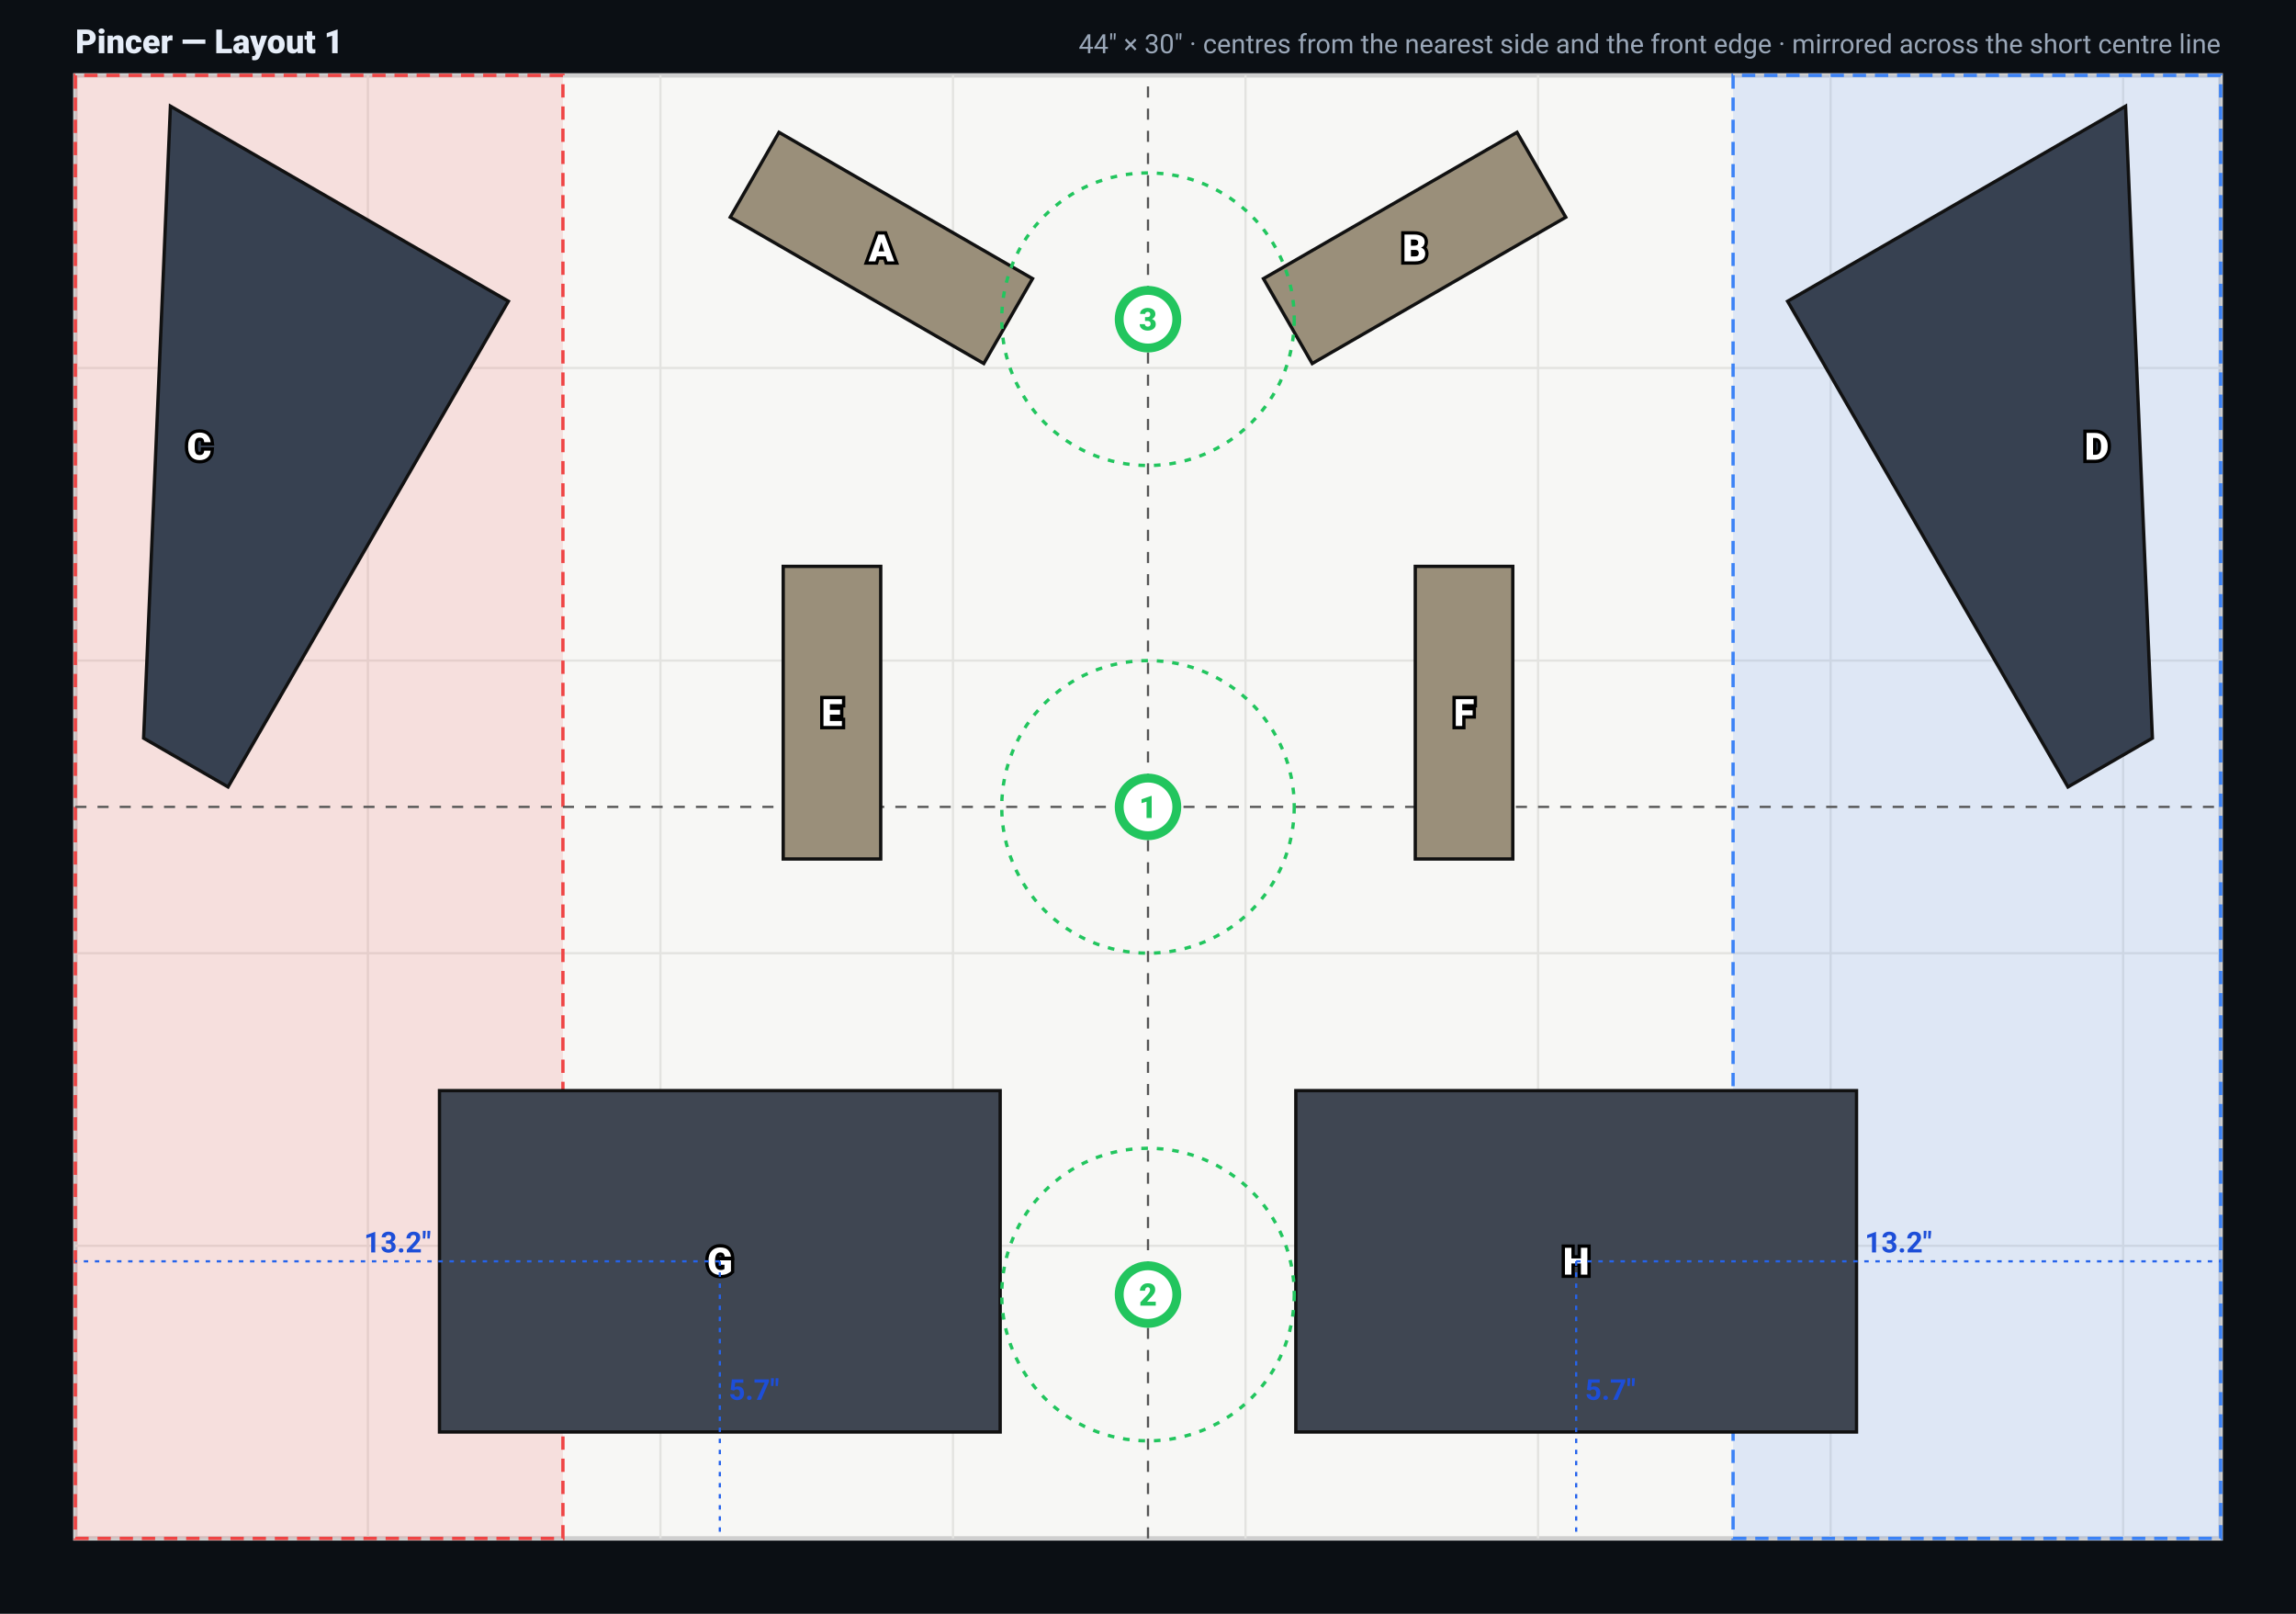
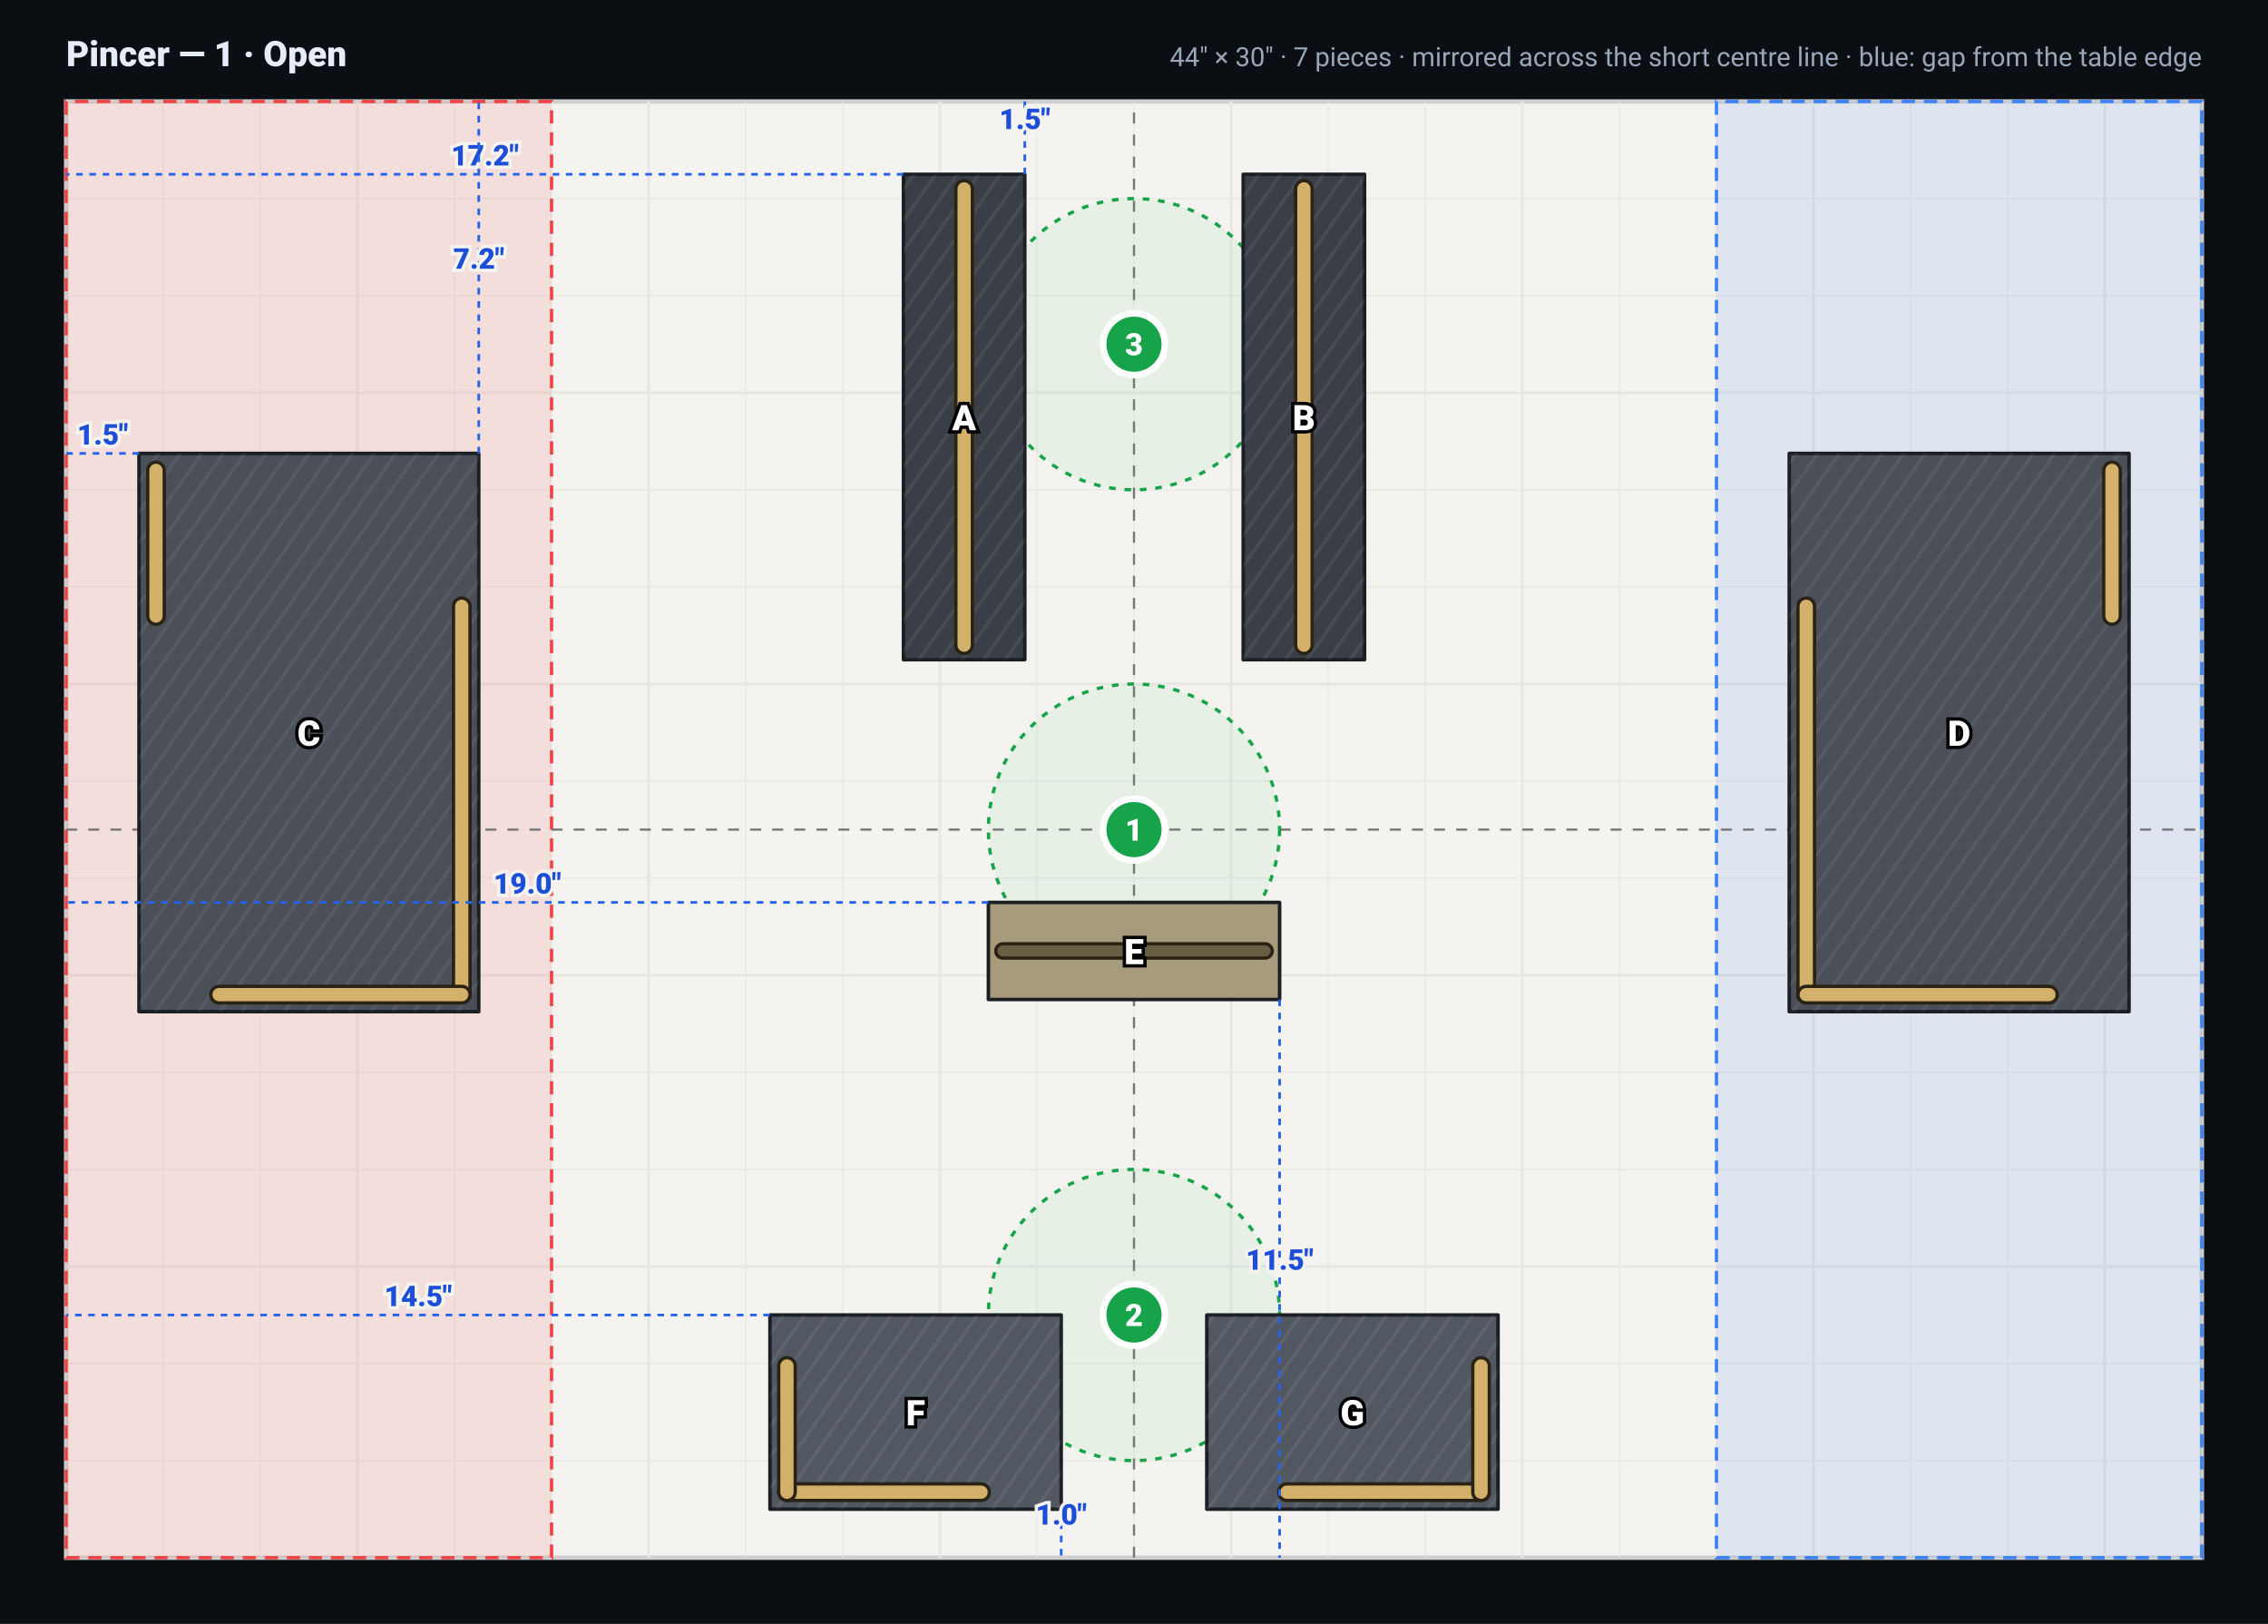
- <svg xmlns="http://www.w3.org/2000/svg" viewBox="0 0 1036 728" role="img" aria-label="PI-1" font-family="-apple-system,Segoe UI,Roboto,sans-serif">
-   <rect x="0" y="0" width="1036" height="728" fill="#0b0f14" />
-   <rect x="34" y="34" width="968" height="660" fill="#f7f7f5" stroke="#cfcfcf" stroke-width="2" />
-   <line x1="166.0" y1="34" x2="166.0" y2="694" stroke="#e3e3e0" stroke-width="1" />
-   <line x1="298.0" y1="34" x2="298.0" y2="694" stroke="#e3e3e0" stroke-width="1" />
-   <line x1="430.0" y1="34" x2="430.0" y2="694" stroke="#e3e3e0" stroke-width="1" />
-   <line x1="562.0" y1="34" x2="562.0" y2="694" stroke="#e3e3e0" stroke-width="1" />
-   <line x1="694.0" y1="34" x2="694.0" y2="694" stroke="#e3e3e0" stroke-width="1" />
-   <line x1="826.0" y1="34" x2="826.0" y2="694" stroke="#e3e3e0" stroke-width="1" />
-   <line x1="958.0" y1="34" x2="958.0" y2="694" stroke="#e3e3e0" stroke-width="1" />
-   <line x1="34" y1="562.0" x2="1002" y2="562.0" stroke="#e3e3e0" stroke-width="1" />
-   <line x1="34" y1="430.0" x2="1002" y2="430.0" stroke="#e3e3e0" stroke-width="1" />
-   <line x1="34" y1="298.0" x2="1002" y2="298.0" stroke="#e3e3e0" stroke-width="1" />
-   <line x1="34" y1="166.0" x2="1002" y2="166.0" stroke="#e3e3e0" stroke-width="1" />
-   <polygon points="34.0,694.0 254.0,694.0 254.0,34.0 34.0,34.0" fill="rgba(239,68,68,0.13)" stroke="#ef4444" stroke-dasharray="6 4" stroke-width="1.5" />
-   <polygon points="782.0,694.0 1002.0,694.0 1002.0,34.0 782.0,34.0" fill="rgba(59,130,246,0.13)" stroke="#3b82f6" stroke-dasharray="6 4" stroke-width="1.5" />
-   <line x1="34.0" y1="364.0" x2="1002.0" y2="364.0" stroke="#555" stroke-dasharray="5 5" stroke-width="1" />
-   <line x1="518.0" y1="694.0" x2="518.0" y2="34.0" stroke="#555" stroke-dasharray="5 5" stroke-width="1" />
-   <polygon points="329.5,98.0 351.5,59.7 465.9,125.7 443.9,164.0" fill="#9a8f7a" stroke="#111" stroke-width="1.5" />
-   <text x="397.7" y="117.9" text-anchor="middle" font-size="17" font-weight="800" fill="#fff" stroke="#000" stroke-width="3" paint-order="stroke">A</text>
-   <polygon points="706.5,98.0 684.5,59.7 570.1,125.7 592.1,164.0" fill="#9a8f7a" stroke="#111" stroke-width="1.5" />
-   <text x="638.3" y="117.9" text-anchor="middle" font-size="17" font-weight="800" fill="#fff" stroke="#000" stroke-width="3" paint-order="stroke">B</text>
-   <polygon points="102.9,355.0 229.4,135.9 76.9,47.9 64.8,333.0" fill="#374151" stroke="#111" stroke-width="1.5" />
-   <text x="89.9" y="207.4" text-anchor="middle" font-size="17" font-weight="800" fill="#fff" stroke="#000" stroke-width="3" paint-order="stroke">C</text>
-   <polygon points="933.1,355.0 806.6,135.9 959.1,47.9 971.2,333.0" fill="#374151" stroke="#111" stroke-width="1.5" />
-   <text x="946.1" y="207.4" text-anchor="middle" font-size="17" font-weight="800" fill="#fff" stroke="#000" stroke-width="3" paint-order="stroke">D</text>
-   <polygon points="353.4,255.5 397.4,255.5 397.4,387.5 353.4,387.5" fill="#9a8f7a" stroke="#111" stroke-width="1.5" />
-   <text x="375.4" y="327.5" text-anchor="middle" font-size="17" font-weight="800" fill="#fff" stroke="#000" stroke-width="3" paint-order="stroke">E</text>
-   <polygon points="682.6,255.5 638.6,255.5 638.6,387.5 682.6,387.5" fill="#9a8f7a" stroke="#111" stroke-width="1.5" />
-   <text x="660.6" y="327.5" text-anchor="middle" font-size="17" font-weight="800" fill="#fff" stroke="#000" stroke-width="3" paint-order="stroke">F</text>
-   <polygon points="198.3,646.0 198.3,492.0 451.3,492.0 451.3,646.0" fill="#3f4652" stroke="#111" stroke-width="1.5" />
-   <text x="324.8" y="575.0" text-anchor="middle" font-size="17" font-weight="800" fill="#fff" stroke="#000" stroke-width="3" paint-order="stroke">G</text>
-   <polygon points="837.7,646.0 837.7,492.0 584.7,492.0 584.7,646.0" fill="#3f4652" stroke="#111" stroke-width="1.5" />
-   <text x="711.2" y="575.0" text-anchor="middle" font-size="17" font-weight="800" fill="#fff" stroke="#000" stroke-width="3" paint-order="stroke">H</text>
-   <circle cx="518.0" cy="364.0" r="66.0" fill="none" stroke="#22c55e" stroke-width="1.5" stroke-dasharray="3 4" />
-   <circle cx="518.0" cy="364.0" r="13" fill="#fff" stroke="#22c55e" stroke-width="4" />
-   <text x="518.0" y="369.0" text-anchor="middle" font-size="14" font-weight="800" fill="#22c55e">1</text>
-   <circle cx="518.0" cy="584.0" r="66.0" fill="none" stroke="#22c55e" stroke-width="1.5" stroke-dasharray="3 4" />
-   <circle cx="518.0" cy="584.0" r="13" fill="#fff" stroke="#22c55e" stroke-width="4" />
-   <text x="518.0" y="589.0" text-anchor="middle" font-size="14" font-weight="800" fill="#22c55e">2</text>
-   <circle cx="518.0" cy="144.0" r="66.0" fill="none" stroke="#22c55e" stroke-width="1.5" stroke-dasharray="3 4" />
-   <circle cx="518.0" cy="144.0" r="13" fill="#fff" stroke="#22c55e" stroke-width="4" />
-   <text x="518.0" y="149.0" text-anchor="middle" font-size="14" font-weight="800" fill="#22c55e">3</text>
-   <line x1="324.8" y1="569.0" x2="34.0" y2="569.0" stroke="#2563eb" stroke-width="1" stroke-dasharray="2 3" />
-   <line x1="324.8" y1="569.0" x2="324.8" y2="694.0" stroke="#2563eb" stroke-width="1" stroke-dasharray="2 3" />
-   <text x="179.4" y="565.0" text-anchor="middle" font-size="13" font-weight="700" fill="#1d4ed8">13.2"</text>
-   <text x="328.8" y="631.5" font-size="13" font-weight="700" fill="#1d4ed8">5.7"</text>
-   <line x1="711.2" y1="569.0" x2="1002.0" y2="569.0" stroke="#2563eb" stroke-width="1" stroke-dasharray="2 3" />
-   <line x1="711.2" y1="569.0" x2="711.2" y2="694.0" stroke="#2563eb" stroke-width="1" stroke-dasharray="2 3" />
-   <text x="856.6" y="565.0" text-anchor="middle" font-size="13" font-weight="700" fill="#1d4ed8">13.2"</text>
-   <text x="715.2" y="631.5" font-size="13" font-weight="700" fill="#1d4ed8">5.7"</text>
-   <text x="34" y="24" font-size="15" font-weight="800" fill="#e6edf8">Pincer — Layout 1</text>
-   <text x="1002" y="24" text-anchor="end" font-size="12" fill="#9aa7b8">44" × 30" · centres from the nearest side and the front edge · mirrored across the short centre line</text>
+ <svg xmlns="http://www.w3.org/2000/svg" viewBox="0 0 1028 736" role="img" aria-label="PI-1" font-family="-apple-system,Segoe UI,Roboto,sans-serif">
+   <defs>
+     <pattern id="rub" width="8" height="8" patternUnits="userSpaceOnUse" patternTransform="rotate(35)">
+       <rect width="8" height="8" fill="none" />
+       <line x1="0" y1="0" x2="0" y2="8" stroke="#ffffff" stroke-opacity="0.07" stroke-width="3" />
+     </pattern>
+   </defs>
+   <rect width="1028" height="736" fill="#0b0f14" />
+   <rect x="30" y="46" width="968" height="660" fill="#f4f3ef" stroke="#cfcfcf" stroke-width="2" />
+   <line x1="74.0" y1="46" x2="74.0" y2="706" stroke="#e7e6e1" stroke-width="0.5" />
+   <line x1="118.0" y1="46" x2="118.0" y2="706" stroke="#e7e6e1" stroke-width="0.5" />
+   <line x1="162.0" y1="46" x2="162.0" y2="706" stroke="#e7e6e1" stroke-width="1.2" />
+   <line x1="206.0" y1="46" x2="206.0" y2="706" stroke="#e7e6e1" stroke-width="0.5" />
+   <line x1="250.0" y1="46" x2="250.0" y2="706" stroke="#e7e6e1" stroke-width="0.5" />
+   <line x1="294.0" y1="46" x2="294.0" y2="706" stroke="#e7e6e1" stroke-width="1.2" />
+   <line x1="338.0" y1="46" x2="338.0" y2="706" stroke="#e7e6e1" stroke-width="0.5" />
+   <line x1="382.0" y1="46" x2="382.0" y2="706" stroke="#e7e6e1" stroke-width="0.5" />
+   <line x1="426.0" y1="46" x2="426.0" y2="706" stroke="#e7e6e1" stroke-width="1.2" />
+   <line x1="470.0" y1="46" x2="470.0" y2="706" stroke="#e7e6e1" stroke-width="0.5" />
+   <line x1="514.0" y1="46" x2="514.0" y2="706" stroke="#e7e6e1" stroke-width="0.5" />
+   <line x1="558.0" y1="46" x2="558.0" y2="706" stroke="#e7e6e1" stroke-width="1.2" />
+   <line x1="602.0" y1="46" x2="602.0" y2="706" stroke="#e7e6e1" stroke-width="0.5" />
+   <line x1="646.0" y1="46" x2="646.0" y2="706" stroke="#e7e6e1" stroke-width="0.5" />
+   <line x1="690.0" y1="46" x2="690.0" y2="706" stroke="#e7e6e1" stroke-width="1.2" />
+   <line x1="734.0" y1="46" x2="734.0" y2="706" stroke="#e7e6e1" stroke-width="0.5" />
+   <line x1="778.0" y1="46" x2="778.0" y2="706" stroke="#e7e6e1" stroke-width="0.5" />
+   <line x1="822.0" y1="46" x2="822.0" y2="706" stroke="#e7e6e1" stroke-width="1.2" />
+   <line x1="866.0" y1="46" x2="866.0" y2="706" stroke="#e7e6e1" stroke-width="0.5" />
+   <line x1="910.0" y1="46" x2="910.0" y2="706" stroke="#e7e6e1" stroke-width="0.5" />
+   <line x1="954.0" y1="46" x2="954.0" y2="706" stroke="#e7e6e1" stroke-width="1.2" />
+   <line x1="30" y1="662.0" x2="998" y2="662.0" stroke="#e7e6e1" stroke-width="0.5" />
+   <line x1="30" y1="618.0" x2="998" y2="618.0" stroke="#e7e6e1" stroke-width="0.5" />
+   <line x1="30" y1="574.0" x2="998" y2="574.0" stroke="#e7e6e1" stroke-width="1.2" />
+   <line x1="30" y1="530.0" x2="998" y2="530.0" stroke="#e7e6e1" stroke-width="0.5" />
+   <line x1="30" y1="486.0" x2="998" y2="486.0" stroke="#e7e6e1" stroke-width="0.5" />
+   <line x1="30" y1="442.0" x2="998" y2="442.0" stroke="#e7e6e1" stroke-width="1.2" />
+   <line x1="30" y1="398.0" x2="998" y2="398.0" stroke="#e7e6e1" stroke-width="0.5" />
+   <line x1="30" y1="354.0" x2="998" y2="354.0" stroke="#e7e6e1" stroke-width="0.5" />
+   <line x1="30" y1="310.0" x2="998" y2="310.0" stroke="#e7e6e1" stroke-width="1.2" />
+   <line x1="30" y1="266.0" x2="998" y2="266.0" stroke="#e7e6e1" stroke-width="0.5" />
+   <line x1="30" y1="222.0" x2="998" y2="222.0" stroke="#e7e6e1" stroke-width="0.5" />
+   <line x1="30" y1="178.0" x2="998" y2="178.0" stroke="#e7e6e1" stroke-width="1.2" />
+   <line x1="30" y1="134.0" x2="998" y2="134.0" stroke="#e7e6e1" stroke-width="0.5" />
+   <line x1="30" y1="90.0" x2="998" y2="90.0" stroke="#e7e6e1" stroke-width="0.5" />
+   <polygon points="30.0,706.0 250.0,706.0 250.0,46.0 30.0,46.0" fill="rgba(239,68,68,0.12)" stroke="#ef4444" stroke-dasharray="6 4" stroke-width="1.5" />
+   <polygon points="778.0,706.0 998.0,706.0 998.0,46.0 778.0,46.0" fill="rgba(59,130,246,0.12)" stroke="#3b82f6" stroke-dasharray="6 4" stroke-width="1.5" />
+   <line x1="30.0" y1="376.0" x2="998.0" y2="376.0" stroke="#777" stroke-dasharray="5 5" stroke-width="1" />
+   <line x1="514.0" y1="706.0" x2="514.0" y2="46.0" stroke="#777" stroke-dasharray="5 5" stroke-width="1" />
+   <circle cx="514.0" cy="376.0" r="66.0" fill="rgba(34,197,94,0.07)" stroke="#16a34a" stroke-width="1.5" stroke-dasharray="3 4" />
+   <circle cx="514.0" cy="596.0" r="66.0" fill="rgba(34,197,94,0.07)" stroke="#16a34a" stroke-width="1.5" stroke-dasharray="3 4" />
+   <circle cx="514.0" cy="156.0" r="66.0" fill="rgba(34,197,94,0.07)" stroke="#16a34a" stroke-width="1.5" stroke-dasharray="3 4" />
+   <polygon points="464.5,79.0 409.5,79.0 409.5,299.0 464.5,299.0" fill="#3a3f47" stroke="#1b1f24" stroke-width="1.6" stroke-linejoin="round" />
+   <polygon points="464.5,79.0 409.5,79.0 409.5,299.0 464.5,299.0" fill="url(#rub)" />
+   <polyline points="437.0,292.4 437.0,85.6" fill="none" stroke="#2a2214" stroke-width="9" stroke-linecap="round" />
+   <polyline points="437.0,292.4 437.0,85.6" fill="none" stroke="#d4b16a" stroke-width="6" stroke-linecap="round" />
+   <text x="437.0" y="195.0" text-anchor="middle" font-size="16" font-weight="800" fill="#fff" stroke="#000" stroke-width="3" paint-order="stroke">A</text>
+   <polygon points="563.5,79.0 618.5,79.0 618.5,299.0 563.5,299.0" fill="#3a3f47" stroke="#1b1f24" stroke-width="1.6" stroke-linejoin="round" />
+   <polygon points="563.5,79.0 618.5,79.0 618.5,299.0 563.5,299.0" fill="url(#rub)" />
+   <polyline points="591.0,292.4 591.0,85.6" fill="none" stroke="#2a2214" stroke-width="9" stroke-linecap="round" />
+   <polyline points="591.0,292.4 591.0,85.6" fill="none" stroke="#d4b16a" stroke-width="6" stroke-linecap="round" />
+   <text x="591.0" y="195.0" text-anchor="middle" font-size="16" font-weight="800" fill="#fff" stroke="#000" stroke-width="3" paint-order="stroke">B</text>
+   <polygon points="217.0,205.5 63.0,205.5 63.0,458.5 217.0,458.5" fill="#4a4f58" stroke="#1b1f24" stroke-width="1.6" stroke-linejoin="round" />
+   <polygon points="217.0,205.5 63.0,205.5 63.0,458.5 217.0,458.5" fill="url(#rub)" />
+   <polyline points="209.3,450.8 209.3,274.8" fill="none" stroke="#2a2214" stroke-width="9" stroke-linecap="round" />
+   <polyline points="209.3,450.8 209.3,274.8" fill="none" stroke="#d4b16a" stroke-width="6" stroke-linecap="round" />
+   <polyline points="209.3,450.8 99.3,450.8" fill="none" stroke="#2a2214" stroke-width="9" stroke-linecap="round" />
+   <polyline points="209.3,450.8 99.3,450.8" fill="none" stroke="#d4b16a" stroke-width="6" stroke-linecap="round" />
+   <polyline points="70.7,279.2 70.7,213.2" fill="none" stroke="#2a2214" stroke-width="9" stroke-linecap="round" />
+   <polyline points="70.7,279.2 70.7,213.2" fill="none" stroke="#d4b16a" stroke-width="6" stroke-linecap="round" />
+   <text x="140.0" y="338.0" text-anchor="middle" font-size="16" font-weight="800" fill="#fff" stroke="#000" stroke-width="3" paint-order="stroke">C</text>
+   <polygon points="811.0,205.5 965.0,205.5 965.0,458.5 811.0,458.5" fill="#4a4f58" stroke="#1b1f24" stroke-width="1.6" stroke-linejoin="round" />
+   <polygon points="811.0,205.5 965.0,205.5 965.0,458.5 811.0,458.5" fill="url(#rub)" />
+   <polyline points="818.7,450.8 818.7,274.8" fill="none" stroke="#2a2214" stroke-width="9" stroke-linecap="round" />
+   <polyline points="818.7,450.8 818.7,274.8" fill="none" stroke="#d4b16a" stroke-width="6" stroke-linecap="round" />
+   <polyline points="818.7,450.8 928.7,450.8" fill="none" stroke="#2a2214" stroke-width="9" stroke-linecap="round" />
+   <polyline points="818.7,450.8 928.7,450.8" fill="none" stroke="#d4b16a" stroke-width="6" stroke-linecap="round" />
+   <polyline points="957.3,279.2 957.3,213.2" fill="none" stroke="#2a2214" stroke-width="9" stroke-linecap="round" />
+   <polyline points="957.3,279.2 957.3,213.2" fill="none" stroke="#d4b16a" stroke-width="6" stroke-linecap="round" />
+   <text x="888.0" y="338.0" text-anchor="middle" font-size="16" font-weight="800" fill="#fff" stroke="#000" stroke-width="3" paint-order="stroke">D</text>
+   <polygon points="580.0,453.0 580.0,409.0 448.0,409.0 448.0,453.0" fill="#a89a7c" stroke="#1b1f24" stroke-width="1.6" stroke-linejoin="round" />
+   <polyline points="454.6,431.0 573.4,431.0" fill="none" stroke="#2a2214" stroke-width="8" stroke-linecap="round" />
+   <polyline points="454.6,431.0 573.4,431.0" fill="none" stroke="#6b5d43" stroke-width="5" stroke-linecap="round" />
+   <text x="514.0" y="437.0" text-anchor="middle" font-size="16" font-weight="800" fill="#fff" stroke="#000" stroke-width="3" paint-order="stroke">E</text>
+   <polygon points="481.0,684.0 481.0,596.0 349.0,596.0 349.0,684.0" fill="#525862" stroke="#1b1f24" stroke-width="1.6" stroke-linejoin="round" />
+   <polygon points="481.0,684.0 481.0,596.0 349.0,596.0 349.0,684.0" fill="url(#rub)" />
+   <polyline points="356.7,676.3 444.7,676.3" fill="none" stroke="#2a2214" stroke-width="9" stroke-linecap="round" />
+   <polyline points="356.7,676.3 444.7,676.3" fill="none" stroke="#d4b16a" stroke-width="6" stroke-linecap="round" />
+   <polyline points="356.7,676.3 356.7,619.1" fill="none" stroke="#2a2214" stroke-width="9" stroke-linecap="round" />
+   <polyline points="356.7,676.3 356.7,619.1" fill="none" stroke="#d4b16a" stroke-width="6" stroke-linecap="round" />
+   <text x="415.0" y="646.0" text-anchor="middle" font-size="16" font-weight="800" fill="#fff" stroke="#000" stroke-width="3" paint-order="stroke">F</text>
+   <polygon points="547.0,684.0 547.0,596.0 679.0,596.0 679.0,684.0" fill="#525862" stroke="#1b1f24" stroke-width="1.6" stroke-linejoin="round" />
+   <polygon points="547.0,684.0 547.0,596.0 679.0,596.0 679.0,684.0" fill="url(#rub)" />
+   <polyline points="671.3,676.3 583.3,676.3" fill="none" stroke="#2a2214" stroke-width="9" stroke-linecap="round" />
+   <polyline points="671.3,676.3 583.3,676.3" fill="none" stroke="#d4b16a" stroke-width="6" stroke-linecap="round" />
+   <polyline points="671.3,676.3 671.3,619.1" fill="none" stroke="#2a2214" stroke-width="9" stroke-linecap="round" />
+   <polyline points="671.3,676.3 671.3,619.1" fill="none" stroke="#d4b16a" stroke-width="6" stroke-linecap="round" />
+   <text x="613.0" y="646.0" text-anchor="middle" font-size="16" font-weight="800" fill="#fff" stroke="#000" stroke-width="3" paint-order="stroke">G</text>
+   <circle cx="514.0" cy="376.0" r="14" fill="#16a34a" stroke="#fff" stroke-width="3" />
+   <text x="514.0" y="381.0" text-anchor="middle" font-size="14" font-weight="800" fill="#fff">1</text>
+   <circle cx="514.0" cy="596.0" r="14" fill="#16a34a" stroke="#fff" stroke-width="3" />
+   <text x="514.0" y="601.0" text-anchor="middle" font-size="14" font-weight="800" fill="#fff">2</text>
+   <circle cx="514.0" cy="156.0" r="14" fill="#16a34a" stroke="#fff" stroke-width="3" />
+   <text x="514.0" y="161.0" text-anchor="middle" font-size="14" font-weight="800" fill="#fff">3</text>
+   <line x1="409.5" y1="79.0" x2="30.0" y2="79.0" stroke="#2563eb" stroke-width="1.2" stroke-dasharray="3 3" />
+   <text x="219.8" y="75.0" text-anchor="middle" font-size="13" font-weight="800" fill="#1d4ed8" stroke="#f4f3ef" stroke-width="3" paint-order="stroke">17.2"</text>
+   <line x1="464.5" y1="79.0" x2="464.5" y2="46.0" stroke="#2563eb" stroke-width="1.2" stroke-dasharray="3 3" />
+   <text x="464.5" y="58.5" text-anchor="middle" font-size="13" font-weight="800" fill="#1d4ed8" stroke="#f4f3ef" stroke-width="3" paint-order="stroke">1.5"</text>
+   <line x1="63.0" y1="205.5" x2="30.0" y2="205.5" stroke="#2563eb" stroke-width="1.2" stroke-dasharray="3 3" />
+   <text x="46.5" y="201.5" text-anchor="middle" font-size="13" font-weight="800" fill="#1d4ed8" stroke="#f4f3ef" stroke-width="3" paint-order="stroke">1.5"</text>
+   <line x1="217.0" y1="205.5" x2="217.0" y2="46.0" stroke="#2563eb" stroke-width="1.2" stroke-dasharray="3 3" />
+   <text x="217.0" y="121.8" text-anchor="middle" font-size="13" font-weight="800" fill="#1d4ed8" stroke="#f4f3ef" stroke-width="3" paint-order="stroke">7.2"</text>
+   <line x1="448.0" y1="409.0" x2="30.0" y2="409.0" stroke="#2563eb" stroke-width="1.2" stroke-dasharray="3 3" />
+   <text x="239.0" y="405.0" text-anchor="middle" font-size="13" font-weight="800" fill="#1d4ed8" stroke="#f4f3ef" stroke-width="3" paint-order="stroke">19.0"</text>
+   <line x1="580.0" y1="453.0" x2="580.0" y2="706.0" stroke="#2563eb" stroke-width="1.2" stroke-dasharray="3 3" />
+   <text x="580.0" y="575.5" text-anchor="middle" font-size="13" font-weight="800" fill="#1d4ed8" stroke="#f4f3ef" stroke-width="3" paint-order="stroke">11.5"</text>
+   <line x1="349.0" y1="596.0" x2="30.0" y2="596.0" stroke="#2563eb" stroke-width="1.2" stroke-dasharray="3 3" />
+   <text x="189.5" y="592.0" text-anchor="middle" font-size="13" font-weight="800" fill="#1d4ed8" stroke="#f4f3ef" stroke-width="3" paint-order="stroke">14.5"</text>
+   <line x1="481.0" y1="684.0" x2="481.0" y2="706.0" stroke="#2563eb" stroke-width="1.2" stroke-dasharray="3 3" />
+   <text x="481.0" y="691.0" text-anchor="middle" font-size="13" font-weight="800" fill="#1d4ed8" stroke="#f4f3ef" stroke-width="3" paint-order="stroke">1.0"</text>
+   <text x="30" y="30" font-size="16" font-weight="800" fill="#e6edf8">Pincer — 1 · Open</text>
+   <text x="998" y="30" text-anchor="end" font-size="12" fill="#9aa7b8">44" × 30" · 7 pieces · mirrored across the short centre line · blue: gap from the table edge</text>
</svg>
